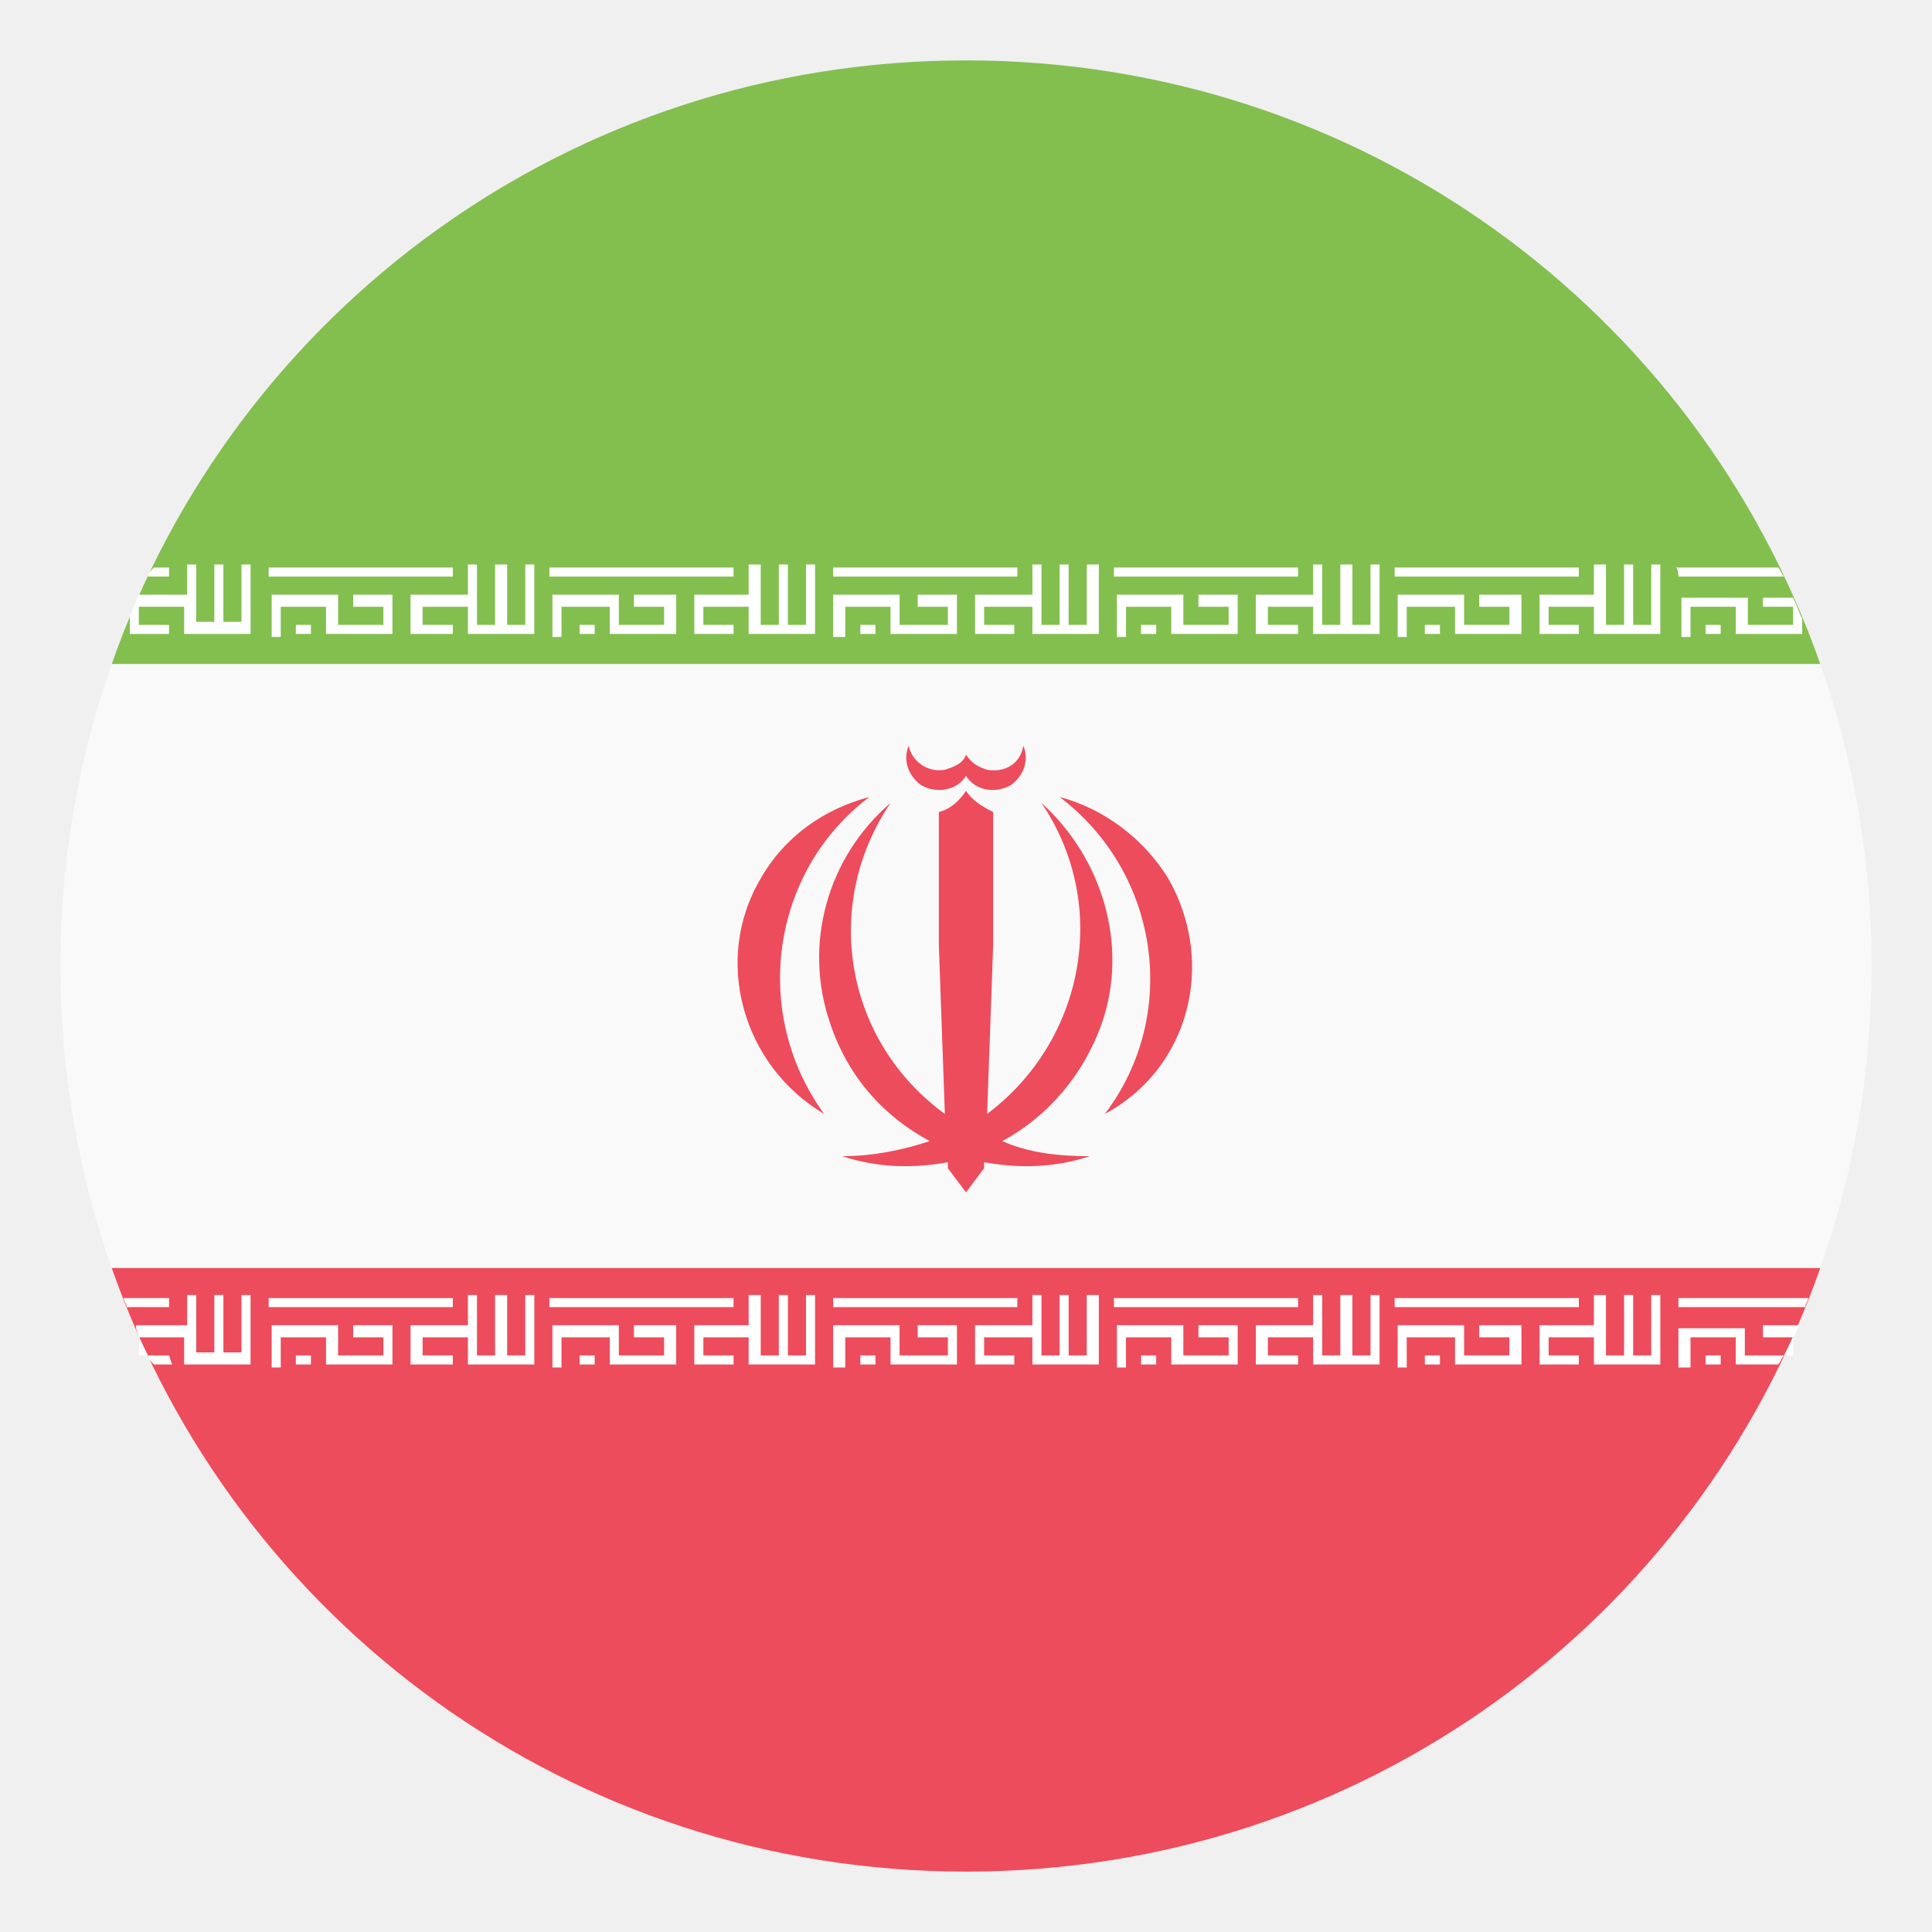
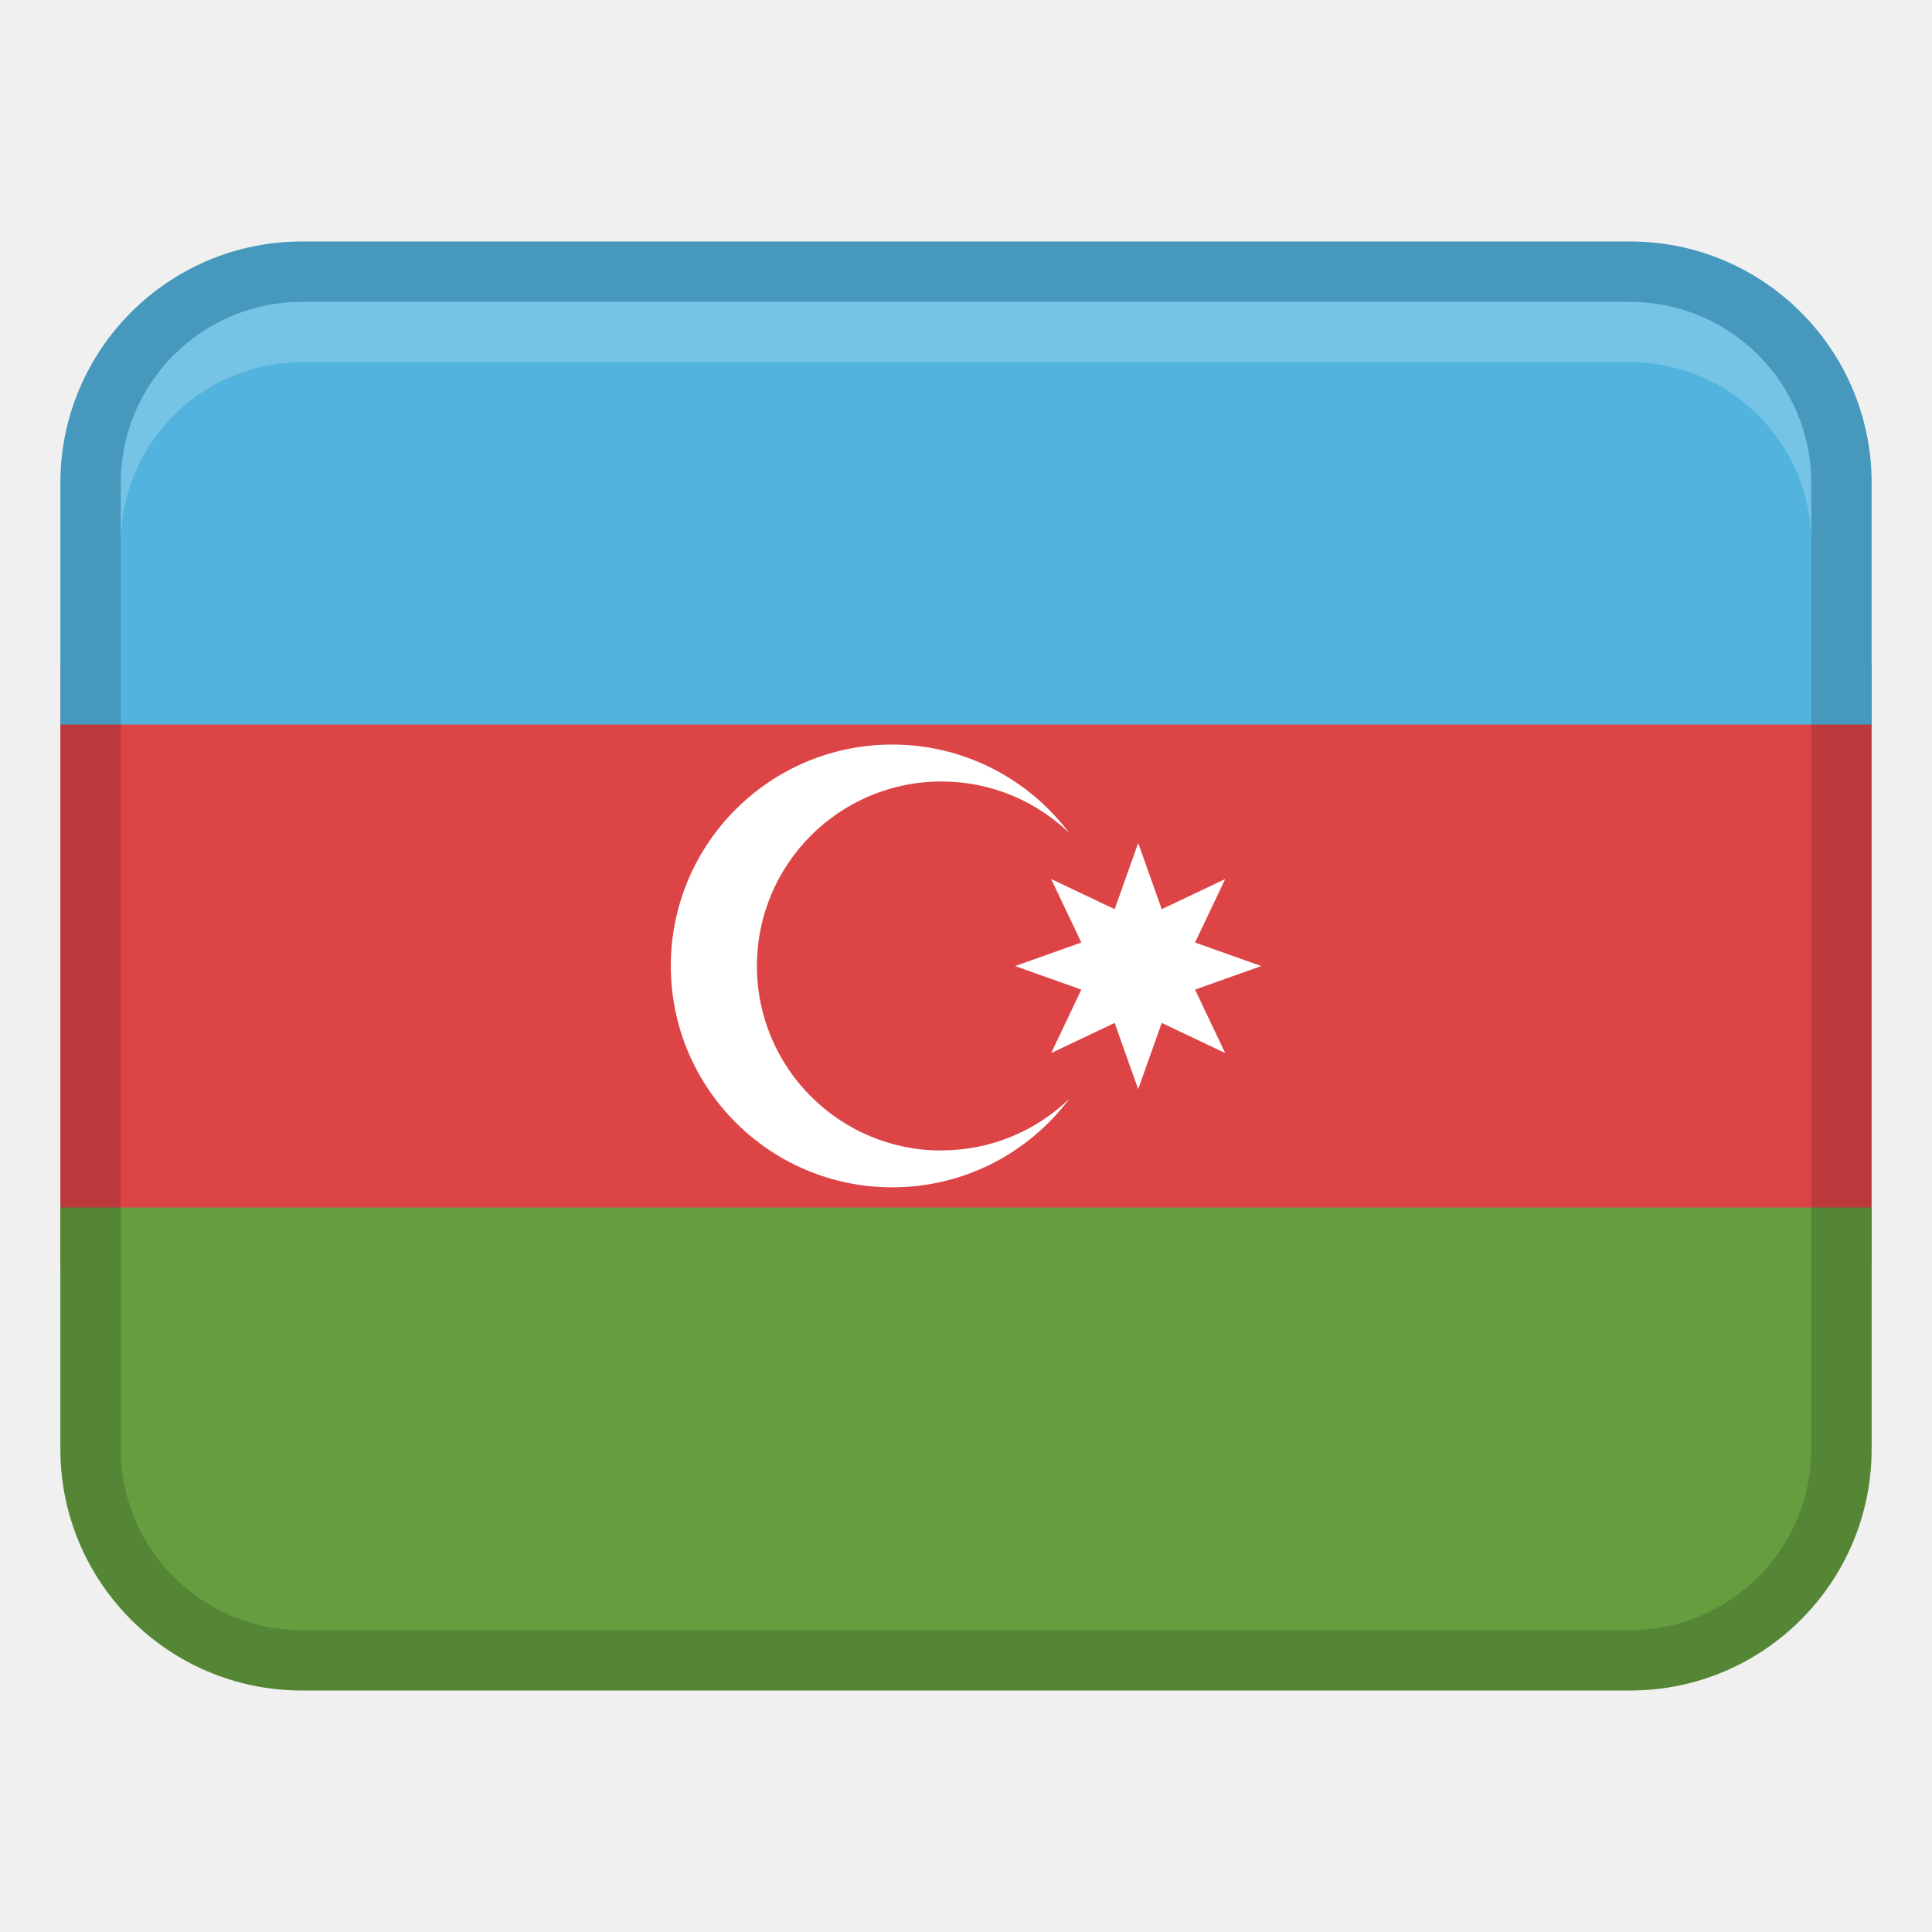
- <svg xmlns="http://www.w3.org/2000/svg" width="64px" height="64px" viewBox="0 0 64 64" aria-hidden="true" role="img" class="iconify iconify--emojione" preserveAspectRatio="xMidYMid meet">
-   <path d="M32 2C18.9 2 7.8 10.3 3.7 22h56.6C56.2 10.3 45.1 2 32 2z" fill="#83bf4f" />
-   <path d="M32 62c13.1 0 24.2-8.3 28.3-20H3.7C7.8 53.7 18.9 62 32 62z" fill="#ed4c5c" />
-   <path d="M3.7 22C2.6 25.1 2 28.5 2 32s.6 6.9 1.7 10h56.6c1.1-3.1 1.7-6.5 1.7-10s-.6-6.9-1.7-10H3.7z" fill="#f9f9f9" />
-   <g fill="#fff">
-     <path d="M59.4 44.3l-.3.6h.3v-.6" />
-     <path d="M4.9 44.9l-.3-.6v.6h.3" />
-     <path d="M5.6 18.8h-.5c-.1.1-.2.2-.2.3h.7v-.3" />
-     <path d="M5.6 21v-.3h-1v-.6h1.5v.9h2.2v-2.3H8v1.9h-.6v-1.9h-.3v1.9h-.6v-1.9h-.3v1H4.6c-.1.2-.2.5-.3.7v.6h1.3" />
-     <path d="M5.6 44.9h-.7c0 .1.1.2.2.3h.6l-.1-.3" />
-     <path d="M4.6 44.3h1.5v.9h2.2v-2.3H8v1.9h-.6v-1.9h-.3v1.9h-.6v-1.9h-.3v1H4.5c0 .2.1.3.1.4" />
-     <path d="M5.6 43H4.1c0 .1.1.2.1.3h1.4V43" />
-     <path d="M13.6 21H15v-.3h-1v-.6h1.5v.9h2.2v-2.3h-.3v2h-.6v-2h-.4v2h-.6v-2h-.3v1h-1.9z" />
-     <path d="M13 21v-1.3h-1.3v.4h1v.6h-1.5v-1H9v1.4h.3v-1h1.5v.9z" />
-     <path d="M9.8 20.7h.5v.3h-.5z" />
-     <path d="M8.9 18.8H15v.3H8.9z" />
-     <path d="M11.7 44.3h1v.6h-1.5v-1H9v1.4h.3v-1h1.5v.9H13v-1.3h-1.3z" />
-     <path d="M9.8 44.9h.5v.3h-.5z" />
-     <path d="M8.9 43H15v.3H8.9z" />
-     <path d="M17.4 44.9h-.6v-2h-.4v2h-.6v-2h-.3v1h-1.9v1.3H15v-.3h-1v-.6h1.5v.9h2.2v-2.3h-.3z" />
-     <path d="M23 21h1.3v-.3h-1v-.6h1.5v.9H27v-2.3h-.3v2h-.6v-2h-.3v2h-.6v-2h-.4v1H23z" />
-     <path d="M22.4 21v-1.3H21v.4h1v.6h-1.5v-1h-2.2v1.4h.3v-1h1.6v.9z" />
-     <path d="M18.2 18.8h6.1v.3h-6.1z" />
-     <path d="M19.2 20.7h.5v.3h-.5z" />
-     <path d="M26.7 44.9h-.6v-2h-.3v2h-.6v-2h-.4v1H23v1.3h1.3v-.3h-1v-.6h1.5v.9H27v-2.3h-.3z" />
-     <path d="M19.2 44.9h.5v.3h-.5z" />
-     <path d="M18.2 43h6.1v.3h-6.1z" />
-     <path d="M21 44.3h1v.6h-1.5v-1h-2.2v1.4h.3v-1h1.6v.9h2.2v-1.3H21z" />
-     <path d="M31.7 21v-1.3h-1.3v.4h1v.6h-1.6v-1h-2.2v1.4h.4v-1h1.5v.9z" />
-     <path d="M27.6 18.8h6.1v.3h-6.1z" />
-     <path d="M28.5 20.7h.5v.3h-.5z" />
-     <path d="M32.3 21h1.3v-.3h-1v-.6h1.6v.9h2.2v-2.3H36v2h-.6v-2h-.3v2h-.6v-2h-.3v1h-1.9z" />
-     <path d="M27.6 43h6.1v.3h-6.1z" />
-     <path d="M30.4 44.3h1v.6h-1.6v-1h-2.2v1.4h.4v-1h1.5v.9h2.2v-1.3h-1.3z" />
-     <path d="M28.5 44.9h.5v.3h-.5z" />
-     <path d="M36 44.9h-.6v-2h-.3v2h-.6v-2h-.3v1h-1.9v1.3h1.3v-.3h-1v-.6h1.6v.9h2.2v-2.3H36z" />
-     <path d="M37.8 20.7h.5v.3h-.5z" />
-     <path d="M36.9 18.8H43v.3h-6.1z" />
-     <path d="M41.6 21H43v-.3h-1v-.6h1.5v.9h2.2v-2.3h-.3v2h-.6v-2h-.4v2h-.6v-2h-.3v1h-1.9z" />
-     <path d="M41 21v-1.3h-1.3v.4h1v.6h-1.5v-1H37v1.4h.3v-1h1.5v.9z" />
-     <path d="M36.9 43H43v.3h-6.1z" />
-     <path d="M45.4 44.9h-.6v-2h-.4v2h-.6v-2h-.3v1h-1.9v1.3H43v-.3h-1v-.6h1.5v.9h2.2v-2.3h-.3z" />
-     <path d="M39.7 44.3h1v.6h-1.5v-1H37v1.4h.3v-1h1.5v.9H41v-1.3h-1.3z" />
-     <path d="M37.8 44.9h.5v.3h-.5z" />
-     <path d="M50.4 21v-1.3H49v.4h1v.6h-1.5v-1h-2.2v1.4h.3v-1h1.6v.9z" />
-     <path d="M47.2 20.7h.5v.3h-.5z" />
-     <path d="M46.2 18.8h6.1v.3h-6.1z" />
-     <path d="M51 21h1.3v-.3h-1v-.6h1.5v.9H55v-2.3h-.3v2h-.6v-2h-.3v2h-.6v-2h-.4v1H51z" />
-     <path d="M47.2 44.9h.5v.3h-.5z" />
-     <path d="M49 44.3h1v.6h-1.5v-1h-2.2v1.4h.3v-1h1.6v.9h2.2v-1.3H49z" />
-     <path d="M46.2 43h6.1v.3h-6.1z" />
-     <path d="M54.7 44.9h-.6v-2h-.3v2h-.6v-2h-.4v1H51v1.3h1.3v-.3h-1v-.6h1.5v.9H55v-2.3h-.3z" />
-     <path d="M55.6 19.1h3.5c-.1-.1-.1-.2-.2-.3h-3.4c.1 0 .1.3.1.3" />
-     <path d="M58.4 20.1h1v.6h-1.5v-.9h-2.2v1.3h.3v-1h1.5v.9h2.2v-.5c-.1-.2-.2-.5-.3-.7h-1v.3" />
-     <path d="M56.5 20.7h.5v.3h-.5z" />
-     <path d="M56.5 44.9h.5v.3h-.5z" />
-     <path d="M55.6 43v.3h4.2c0-.1.1-.2.1-.3h-4.3" />
-     <path d="M58.4 44.3h1c.1-.1.1-.2.2-.4h-1.2v.4" />
-     <path d="M57.8 44.9V44h-2.2v1.3h.4v-1h1.5v.9h1.4c.1-.1.1-.2.2-.3h-1.3" />
-   </g>
-   <g fill="#ed4c5c">
-     <path d="M36.5 33.9c.9-2.6 0-5.5-2-7.3c2.3 3.4 1.4 7.9-1.8 10.3l.2-5.6v-4.4c-.4-.2-.7-.4-.9-.7c-.2.3-.5.6-.9.7v4.4l.2 5.6c-3.3-2.4-4.1-6.9-1.8-10.3c-2.1 1.8-2.9 4.7-2 7.3c.6 1.8 1.8 3.1 3.3 3.9c-.9.3-1.9.5-2.9.5c1.2.4 2.4.4 3.5.2v.2l.6.8l.6-.8v-.2c1.1.2 2.3.2 3.5-.2c-1 0-2-.1-2.9-.5c1.5-.8 2.7-2.2 3.3-3.9" />
-     <path d="M38.7 29.1c-.8-1.3-2.1-2.3-3.6-2.7c3.3 2.5 4 7.2 1.5 10.5c2.8-1.5 3.7-5 2.1-7.8" />
-     <path d="M28.8 26.4c-1.5.4-2.8 1.3-3.6 2.7c-1.6 2.7-.6 6.2 2.1 7.8c-2.4-3.3-1.8-8 1.5-10.5" />
-     <path d="M30.5 26c.5.3 1.2.2 1.5-.3c.3.5 1 .6 1.5.3c.4-.3.6-.8.4-1.3c-.1.6-.6.9-1.2.8c-.3-.1-.5-.2-.7-.5c-.1.3-.4.4-.7.5c-.6.1-1.1-.3-1.2-.8c-.2.5 0 1 .4 1.3" />
-   </g>
+ <svg xmlns="http://www.w3.org/2000/svg" width="32" height="32" viewBox="0 0 32 32">
+   <path fill="#dd4446" d="M1 11H31V21H1z" />
+   <path d="M5,4H27c2.208,0,4,1.792,4,4v4H1v-4c0-2.208,1.792-4,4-4Z" fill="#52b4de" />
+   <path d="M5,20H27c2.208,0,4,1.792,4,4v4H1v-4c0-2.208,1.792-4,4-4Z" transform="rotate(180 16 24)" fill="#649e3f" />
+   <path d="M27,4H5c-2.209,0-4,1.791-4,4V24c0,2.209,1.791,4,4,4H27c2.209,0,4-1.791,4-4V8c0-2.209-1.791-4-4-4Zm3,20c0,1.654-1.346,3-3,3H5c-1.654,0-3-1.346-3-3V8c0-1.654,1.346-3,3-3H27c1.654,0,3,1.346,3,3V24Z" opacity=".15" />
+   <path d="M15.593,19.056c-1.688,0-3.056-1.368-3.056-3.056s1.368-3.056,3.056-3.056c.822,0,1.568,.325,2.117,.853-.669-.889-1.733-1.465-2.932-1.465-2.025,0-3.667,1.642-3.667,3.667s1.642,3.667,3.667,3.667c1.199,0,2.263-.575,2.932-1.465-.549,.528-1.295,.853-2.117,.853Z" fill="#fff" />
+   <path d="M18.852,13.963l.39,1.096,1.051-.499-.499,1.051,1.096,.39-1.096,.39,.499,1.051-1.051-.499-.39,1.096-.39-1.096-1.051,.499,.499-1.051-1.096-.39,1.096-.39-.499-1.051,1.051,.499,.39-1.096Z" fill="#fff" />
+   <path d="M27,5H5c-1.657,0-3,1.343-3,3v1c0-1.657,1.343-3,3-3H27c1.657,0,3,1.343,3,3v-1c0-1.657-1.343-3-3-3Z" fill="#fff" opacity=".2" />
</svg>
